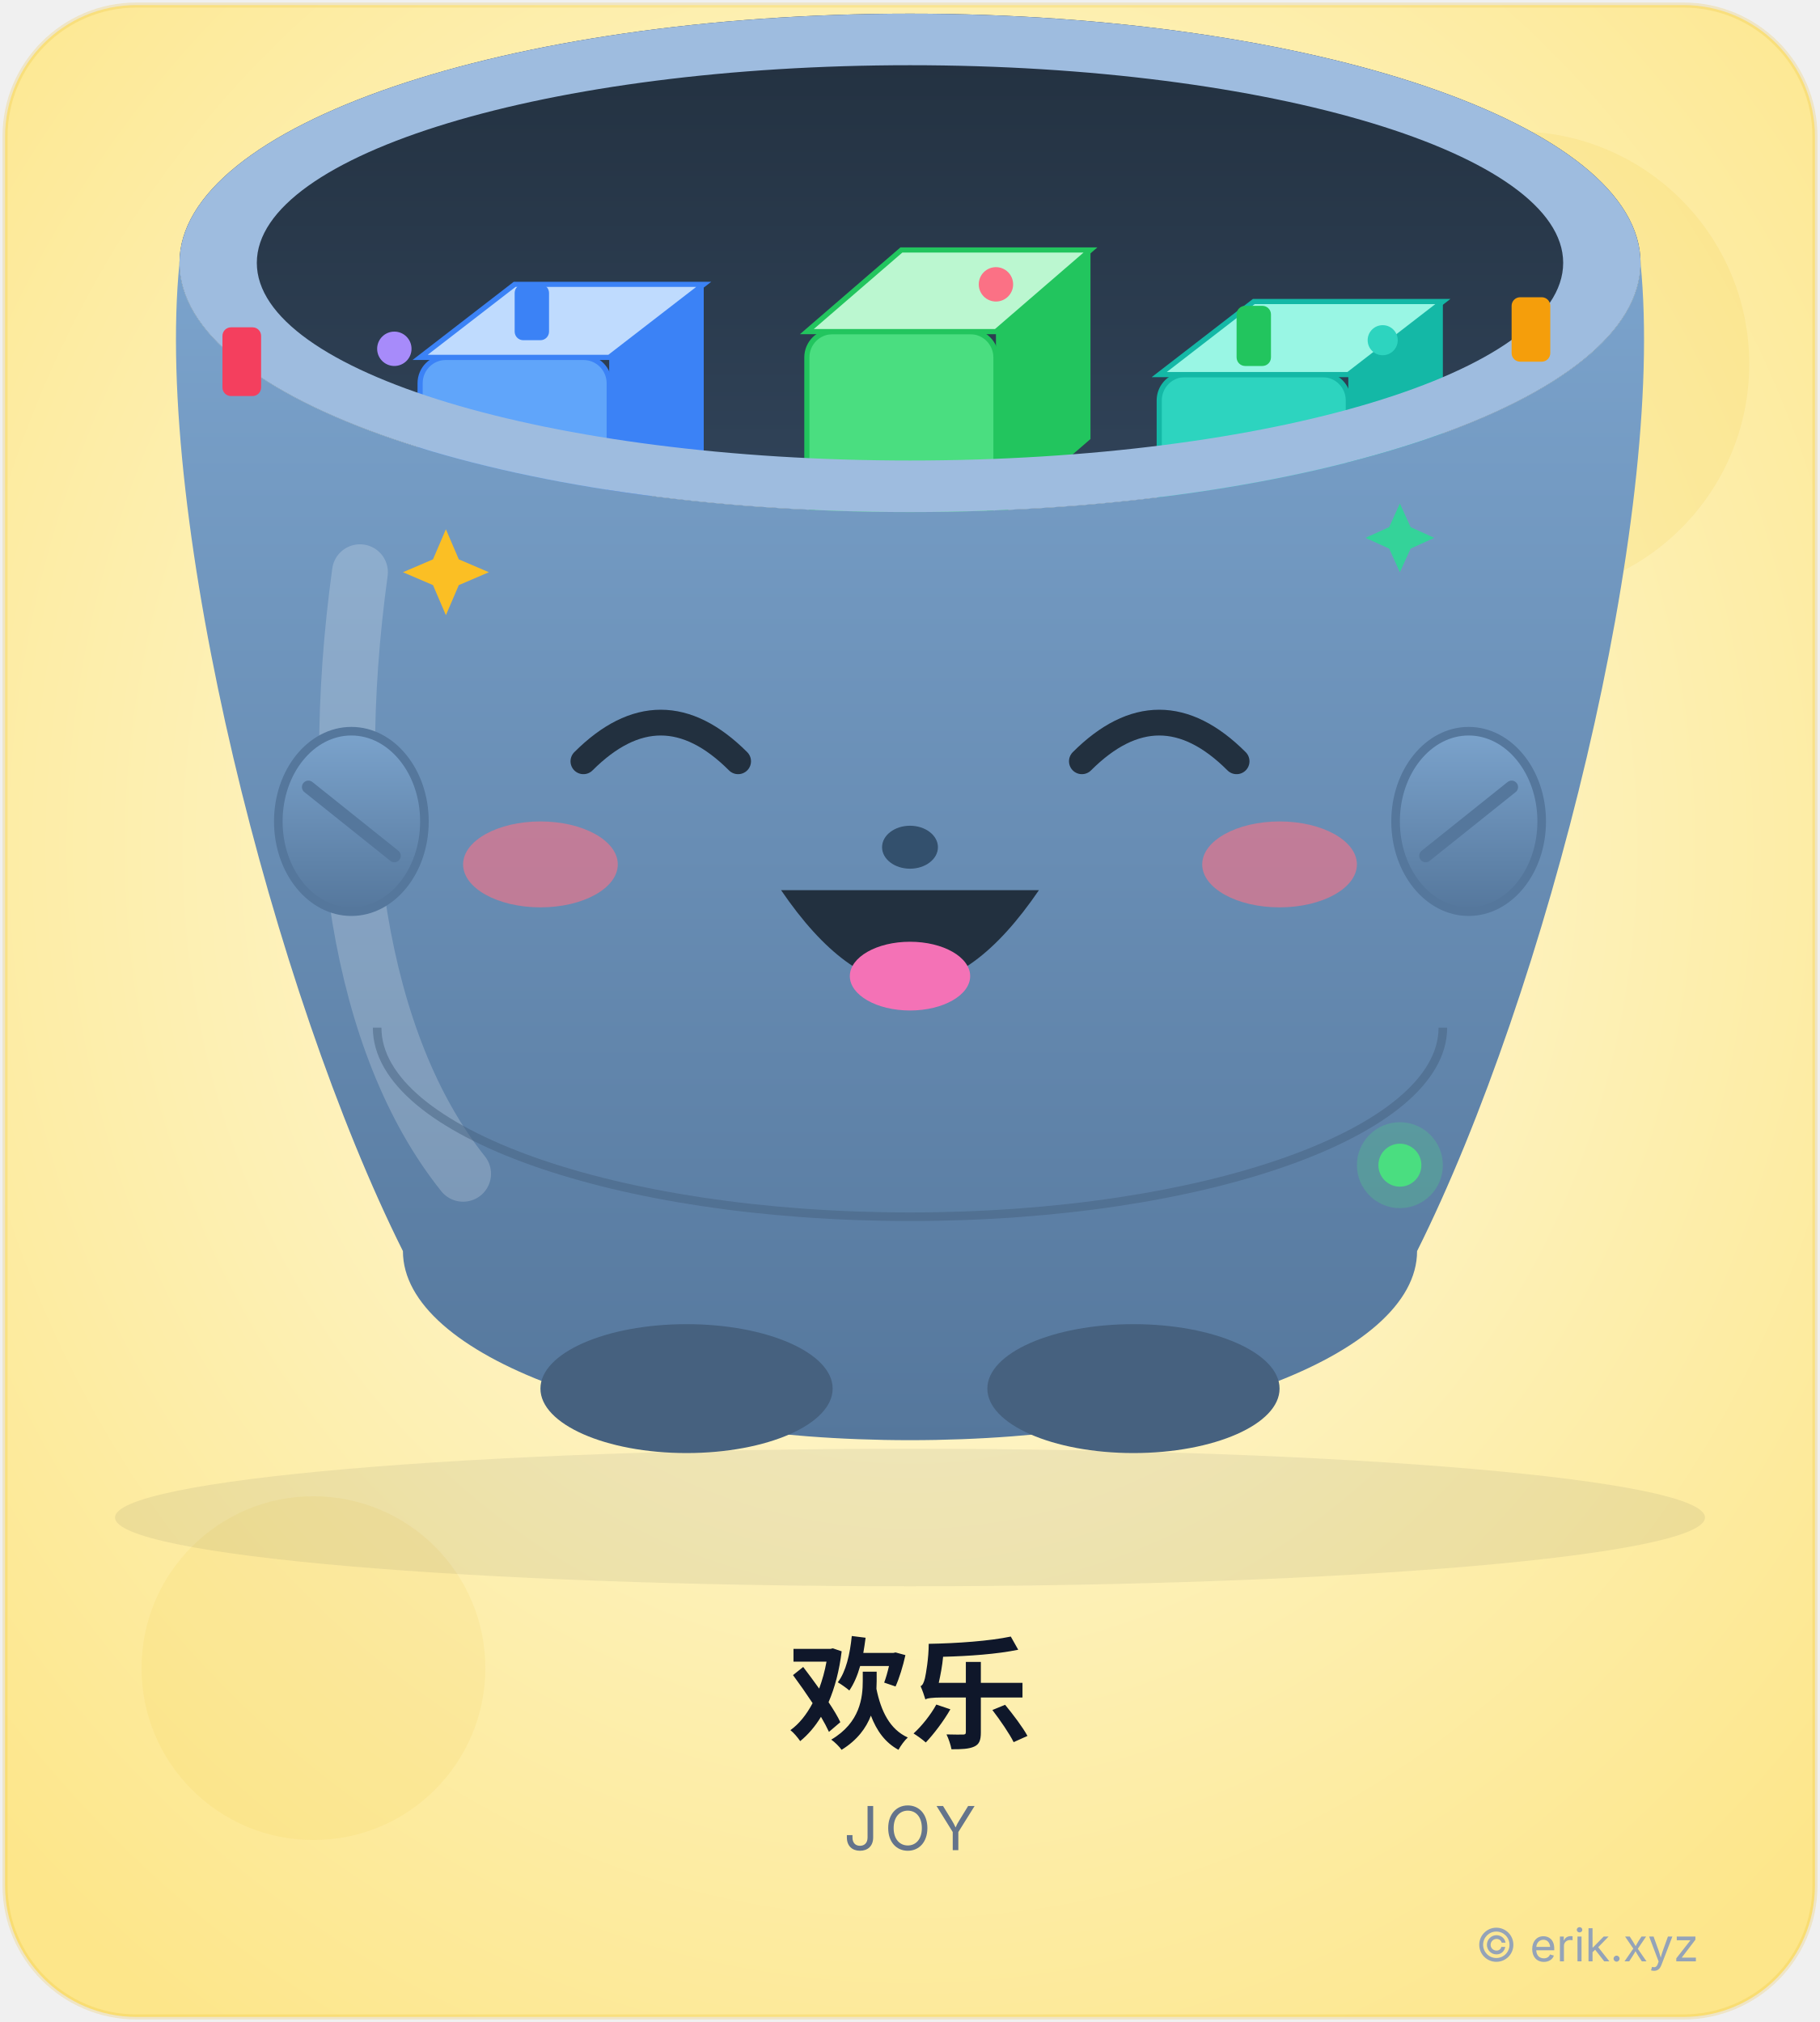
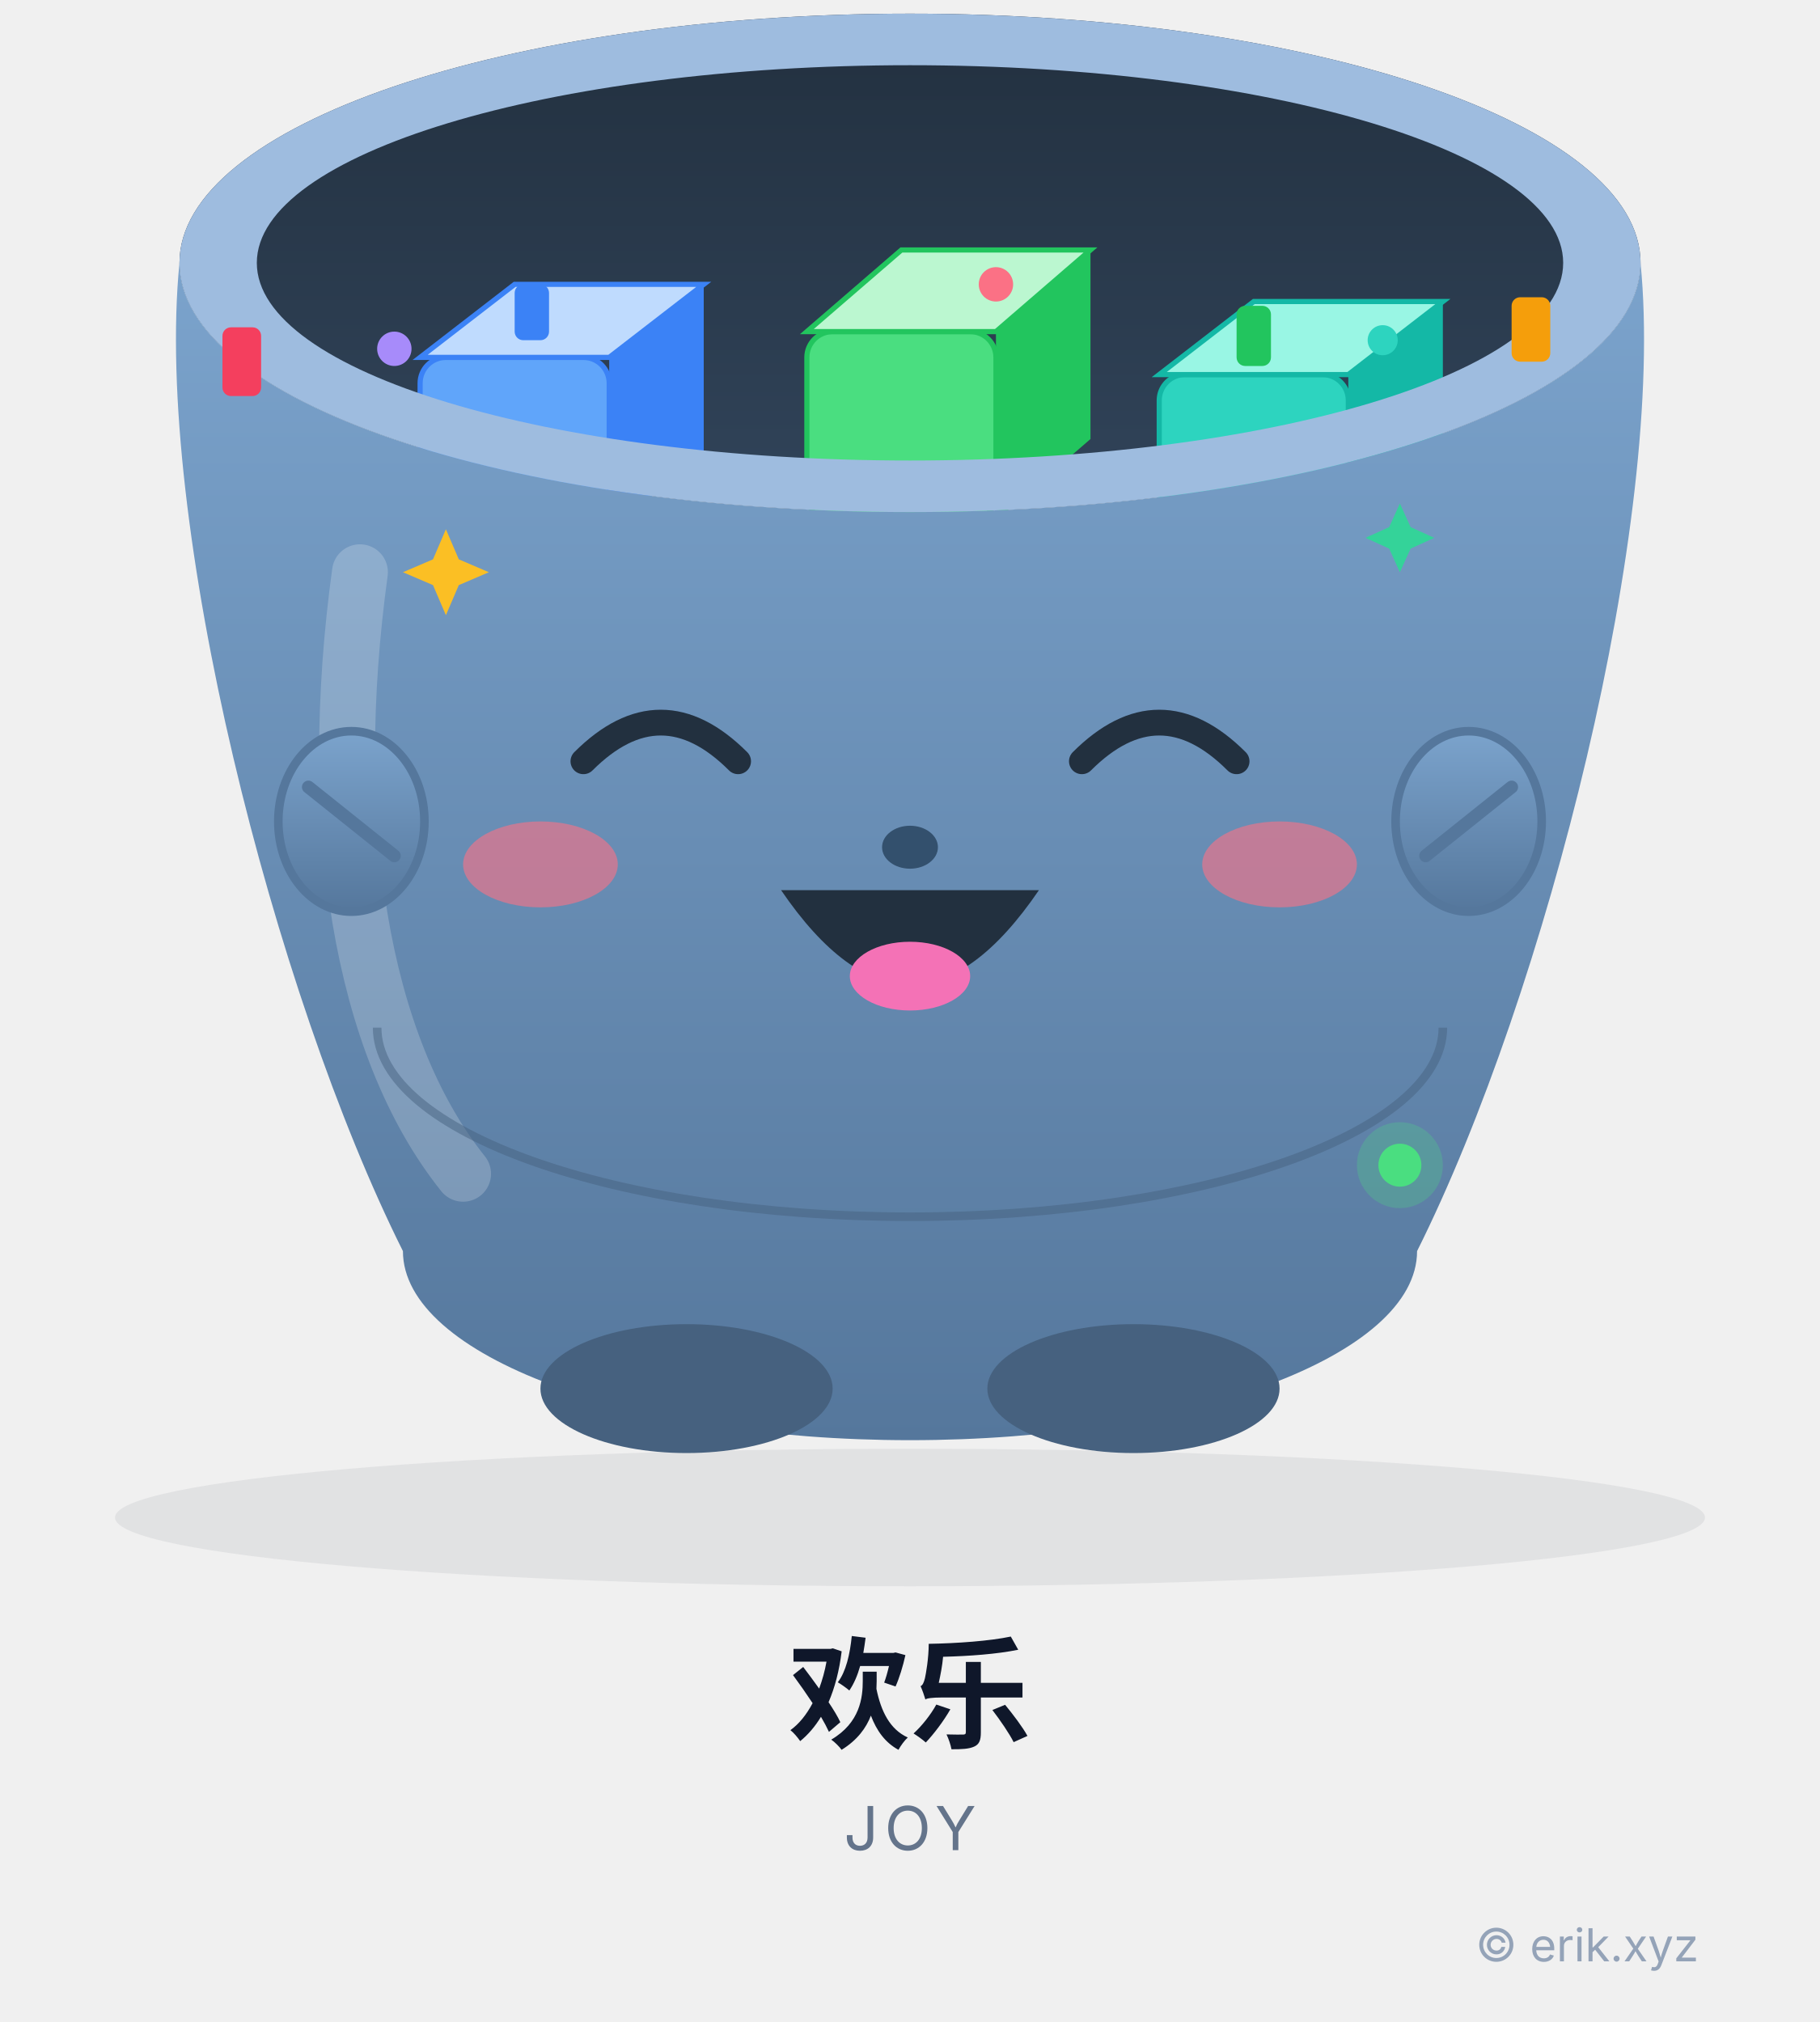
<svg xmlns="http://www.w3.org/2000/svg" xmlns:xlink="http://www.w3.org/1999/xlink" viewBox="0 0 360 400" width="360" height="400" font-family="-apple-system, BlinkMacSystemFont, 'Segoe UI', 'Noto Sans SC', 'PingFang SC', 'Microsoft YaHei', sans-serif">
  <defs>
-     <radialGradient id="bgGrad" cx="50%" cy="42%" r="70%">
-       <stop offset="0" stop-color="#fefce8" />
-       <stop offset="1" stop-color="#fde68a" />
-     </radialGradient>
    <linearGradient id="bodyGrad" x1="0" y1="0" x2="0" y2="1">
      <stop offset="0" stop-color="#7ba3cc" />
      <stop offset="1" stop-color="#55779c" />
    </linearGradient>
    <linearGradient id="insideGrad" x1="0" y1="0" x2="0" y2="1">
      <stop offset="0" stop-color="#22303f" />
      <stop offset="1" stop-color="#31445a" />
    </linearGradient>
    <g id="bucket">
      <ellipse cx="280" cy="492" rx="185" ry="16" fill="#0f172a" opacity="0.07" />
      <ellipse cx="280" cy="200" rx="170" ry="58" fill="url(#insideGrad)" />
      <g>
        <rect x="166" y="222" width="44" height="40" rx="6" fill="#60a5fa" stroke="#3b82f6" stroke-width="1.2" />
        <polygon points="166,222 188,205 232,205 210,222" fill="#bfdbfe" stroke="#3b82f6" stroke-width="1.2" />
        <polygon points="210,222 232,205 232,245 210,262" fill="#3b82f6" />
      </g>
      <g>
        <rect x="256" y="216" width="44" height="44" rx="6" fill="#4ade80" stroke="#22c55e" stroke-width="1.2" />
        <polygon points="256,216 278,197 322,197 300,216" fill="#bbf7d0" stroke="#22c55e" stroke-width="1.2" />
        <polygon points="300,216 322,197 322,241 300,260" fill="#22c55e" />
      </g>
      <g>
        <rect x="338" y="226" width="44" height="38" rx="6" fill="#2dd4bf" stroke="#14b8a6" stroke-width="1.2" />
        <polygon points="338,226 360,209 404,209 382,226" fill="#99f6e4" stroke="#14b8a6" stroke-width="1.2" />
        <polygon points="382,226 404,209 404,245 382,264" fill="#14b8a6" />
      </g>
      <path d="M450,200 A170,58 0 0 1 110,200 C104,260 132,370 162,430 A118,44 0 0 0 398,430 C428,370 456,260 450,200 Z" fill="url(#bodyGrad)" />
      <path d="M152,272 C144,330 152,382 176,412" fill="none" stroke="#ffffff" stroke-width="13" stroke-linecap="round" opacity="0.2" />
      <path d="M156,378 A124,44 0 0 0 404,378" fill="none" stroke="#46617f" stroke-width="2" opacity="0.5" />
      <path fill-rule="evenodd" fill="#9ebcdf" d="M110,200 A170,58 0 0 1 450,200 A170,58 0 0 1 110,200 Z M128,200 A152,46 0 0 0 432,200 A152,46 0 0 0 128,200 Z" />
      <ellipse cx="228" cy="462" rx="34" ry="15" fill="#46617f" />
      <ellipse cx="332" cy="462" rx="34" ry="15" fill="#46617f" />
      <circle cx="394" cy="410" r="10" fill="#4ade80" opacity="0.25" />
      <circle cx="394" cy="410" r="5" fill="#4ade80" />
    </g>
  </defs>
-   <rect x="1" y="1" width="358" height="398" rx="26" fill="url(#bgGrad)" stroke="#eab308" stroke-opacity="0.18" />
-   <circle cx="300" cy="72" r="46" fill="#eab308" opacity="0.10" />
-   <circle cx="62" cy="330" r="34" fill="#eab308" opacity="0.08" />
  <g transform="translate(-58,-118) scale(0.85)">
    <g>
      <animateTransform attributeName="transform" type="translate" values="0 0;0 -10;0 0" dur="0.65s" repeatCount="indefinite" />
      <use xlink:href="#bucket" href="#bucket" />
      <g transform="translate(280,360)">
        <g>
          <animateTransform attributeName="transform" type="scale" values="1 1;1.08 0.92;1 1" dur="0.65s" repeatCount="indefinite" />
          <path d="M-30,-14 Q0,30 30,-14 Z" fill="#22303f" />
          <ellipse cx="0" cy="6" rx="14" ry="8" fill="#f472b6" />
        </g>
      </g>
      <path d="M204,316 Q222,298 240,316" fill="none" stroke="#22303f" stroke-width="6" stroke-linecap="round">
        <animateTransform attributeName="transform" type="translate" values="0 0;0 -7;0 0" dur="0.65s" repeatCount="indefinite" />
      </path>
      <path d="M320,316 Q338,298 356,316" fill="none" stroke="#22303f" stroke-width="6" stroke-linecap="round">
        <animateTransform attributeName="transform" type="translate" values="0 0;0 -7;0 0" dur="0.65s" begin="0.32s" repeatCount="indefinite" />
      </path>
      <ellipse cx="280" cy="336" rx="6.5" ry="5" fill="#33506d" />
      <ellipse cx="194" cy="340" rx="18" ry="10" fill="#fb7185" opacity="0.6">
        <animate attributeName="opacity" values="0.6;0.85;0.6" dur="2s" repeatCount="indefinite" />
      </ellipse>
      <ellipse cx="366" cy="340" rx="18" ry="10" fill="#fb7185" opacity="0.6">
        <animate attributeName="opacity" values="0.6;0.85;0.6" dur="2s" repeatCount="indefinite" />
      </ellipse>
      <g transform="translate(172,272)">
        <path d="M0,-10 L3,-3 L10,0 L3,3 L0,10 L-3,3 L-10,0 L-3,-3 Z" fill="#fbbf24">
          <animateTransform attributeName="transform" type="scale" values="0.8;1.25;0.8" dur="1.2s" repeatCount="indefinite" />
          <animate attributeName="fill" values="#fbbf24;#fde68a;#fbbf24" dur="1.2s" repeatCount="indefinite" />
        </path>
      </g>
      <g transform="translate(394,264)">
        <path d="M0,-8 L2.5,-2.5 L8,0 L2.5,2.5 L0,8 L-2.5,2.5 L-8,0 L-2.5,-2.5 Z" fill="#34d399">
          <animateTransform attributeName="transform" type="scale" values="1.2;0.7;1.2" dur="1.5s" begin="0.3s" repeatCount="indefinite" />
        </path>
      </g>
      <g>
        <animateTransform attributeName="transform" type="rotate" values="-6 150 320;6 150 320;-6 150 320" dur="0.9s" repeatCount="indefinite" />
        <ellipse cx="150" cy="330" rx="17" ry="21" fill="url(#bodyGrad)" stroke="#55779c" stroke-width="2" />
        <path d="M140,322 L160,338" stroke="#55779c" stroke-width="3" stroke-linecap="round" />
      </g>
      <g>
        <animateTransform attributeName="transform" type="rotate" values="6 410 320;-6 410 320;6 410 320" dur="0.9s" repeatCount="indefinite" />
        <ellipse cx="410" cy="330" rx="17" ry="21" fill="url(#bodyGrad)" stroke="#55779c" stroke-width="2" />
        <path d="M420,322 L400,338" stroke="#55779c" stroke-width="3" stroke-linecap="round" />
      </g>
      <rect x="120" y="215" width="9" height="16" rx="2" fill="#f43f5e">
        <animateTransform attributeName="transform" type="translate" values="0 -20;0 40" dur="2.2s" repeatCount="indefinite" />
        <animate attributeName="opacity" values="0;1;0" keyTimes="0;0.3;1" dur="2.2s" repeatCount="indefinite" />
      </rect>
      <rect x="188" y="205" width="8" height="13" rx="2" fill="#3b82f6">
        <animateTransform attributeName="transform" type="translate" values="0 -20;0 46" dur="2.6s" begin="0.4s" repeatCount="indefinite" />
        <animate attributeName="opacity" values="0;1;0" keyTimes="0;0.3;1" dur="2.6s" begin="0.4s" repeatCount="indefinite" />
      </rect>
      <rect x="356" y="210" width="8" height="14" rx="2" fill="#22c55e">
        <animateTransform attributeName="transform" type="translate" values="0 -20;0 44" dur="2.4s" begin="0.8s" repeatCount="indefinite" />
        <animate attributeName="opacity" values="0;1;0" keyTimes="0;0.3;1" dur="2.4s" begin="0.8s" repeatCount="indefinite" />
      </rect>
      <rect x="420" y="208" width="9" height="15" rx="2" fill="#f59e0b">
        <animateTransform attributeName="transform" type="translate" values="0 -20;0 42" dur="2.8s" begin="1.2s" repeatCount="indefinite" />
        <animate attributeName="opacity" values="0;1;0" keyTimes="0;0.3;1" dur="2.8s" begin="1.2s" repeatCount="indefinite" />
      </rect>
      <circle cx="160" cy="220" r="4" fill="#a78bfa">
        <animateTransform attributeName="transform" type="translate" values="0 -18;0 42" dur="3s" begin="0.6s" repeatCount="indefinite" />
        <animate attributeName="opacity" values="0;1;0" keyTimes="0;0.3;1" dur="3s" begin="0.6s" repeatCount="indefinite" />
      </circle>
      <circle cx="300" cy="205" r="4" fill="#fb7185">
        <animateTransform attributeName="transform" type="translate" values="0 -18;0 48" dur="2.7s" begin="1.5s" repeatCount="indefinite" />
        <animate attributeName="opacity" values="0;1;0" keyTimes="0;0.3;1" dur="2.7s" begin="1.5s" repeatCount="indefinite" />
      </circle>
      <circle cx="390" cy="218" r="3.5" fill="#2dd4bf">
        <animateTransform attributeName="transform" type="translate" values="0 -18;0 44" dur="2.9s" begin="0.9s" repeatCount="indefinite" />
        <animate attributeName="opacity" values="0;1;0" keyTimes="0;0.3;1" dur="2.9s" begin="0.9s" repeatCount="indefinite" />
      </circle>
    </g>
  </g>
  <text x="180" y="344" font-size="24" font-weight="700" fill="#0f172a" text-anchor="middle">欢乐</text>
  <text x="180" y="366" font-size="12" fill="#64748b" text-anchor="middle" letter-spacing="1.2">JOY</text>
  <text x="336" y="388" font-size="9" fill="#94a3b8" text-anchor="end">© erik.xyz</text>
</svg>
